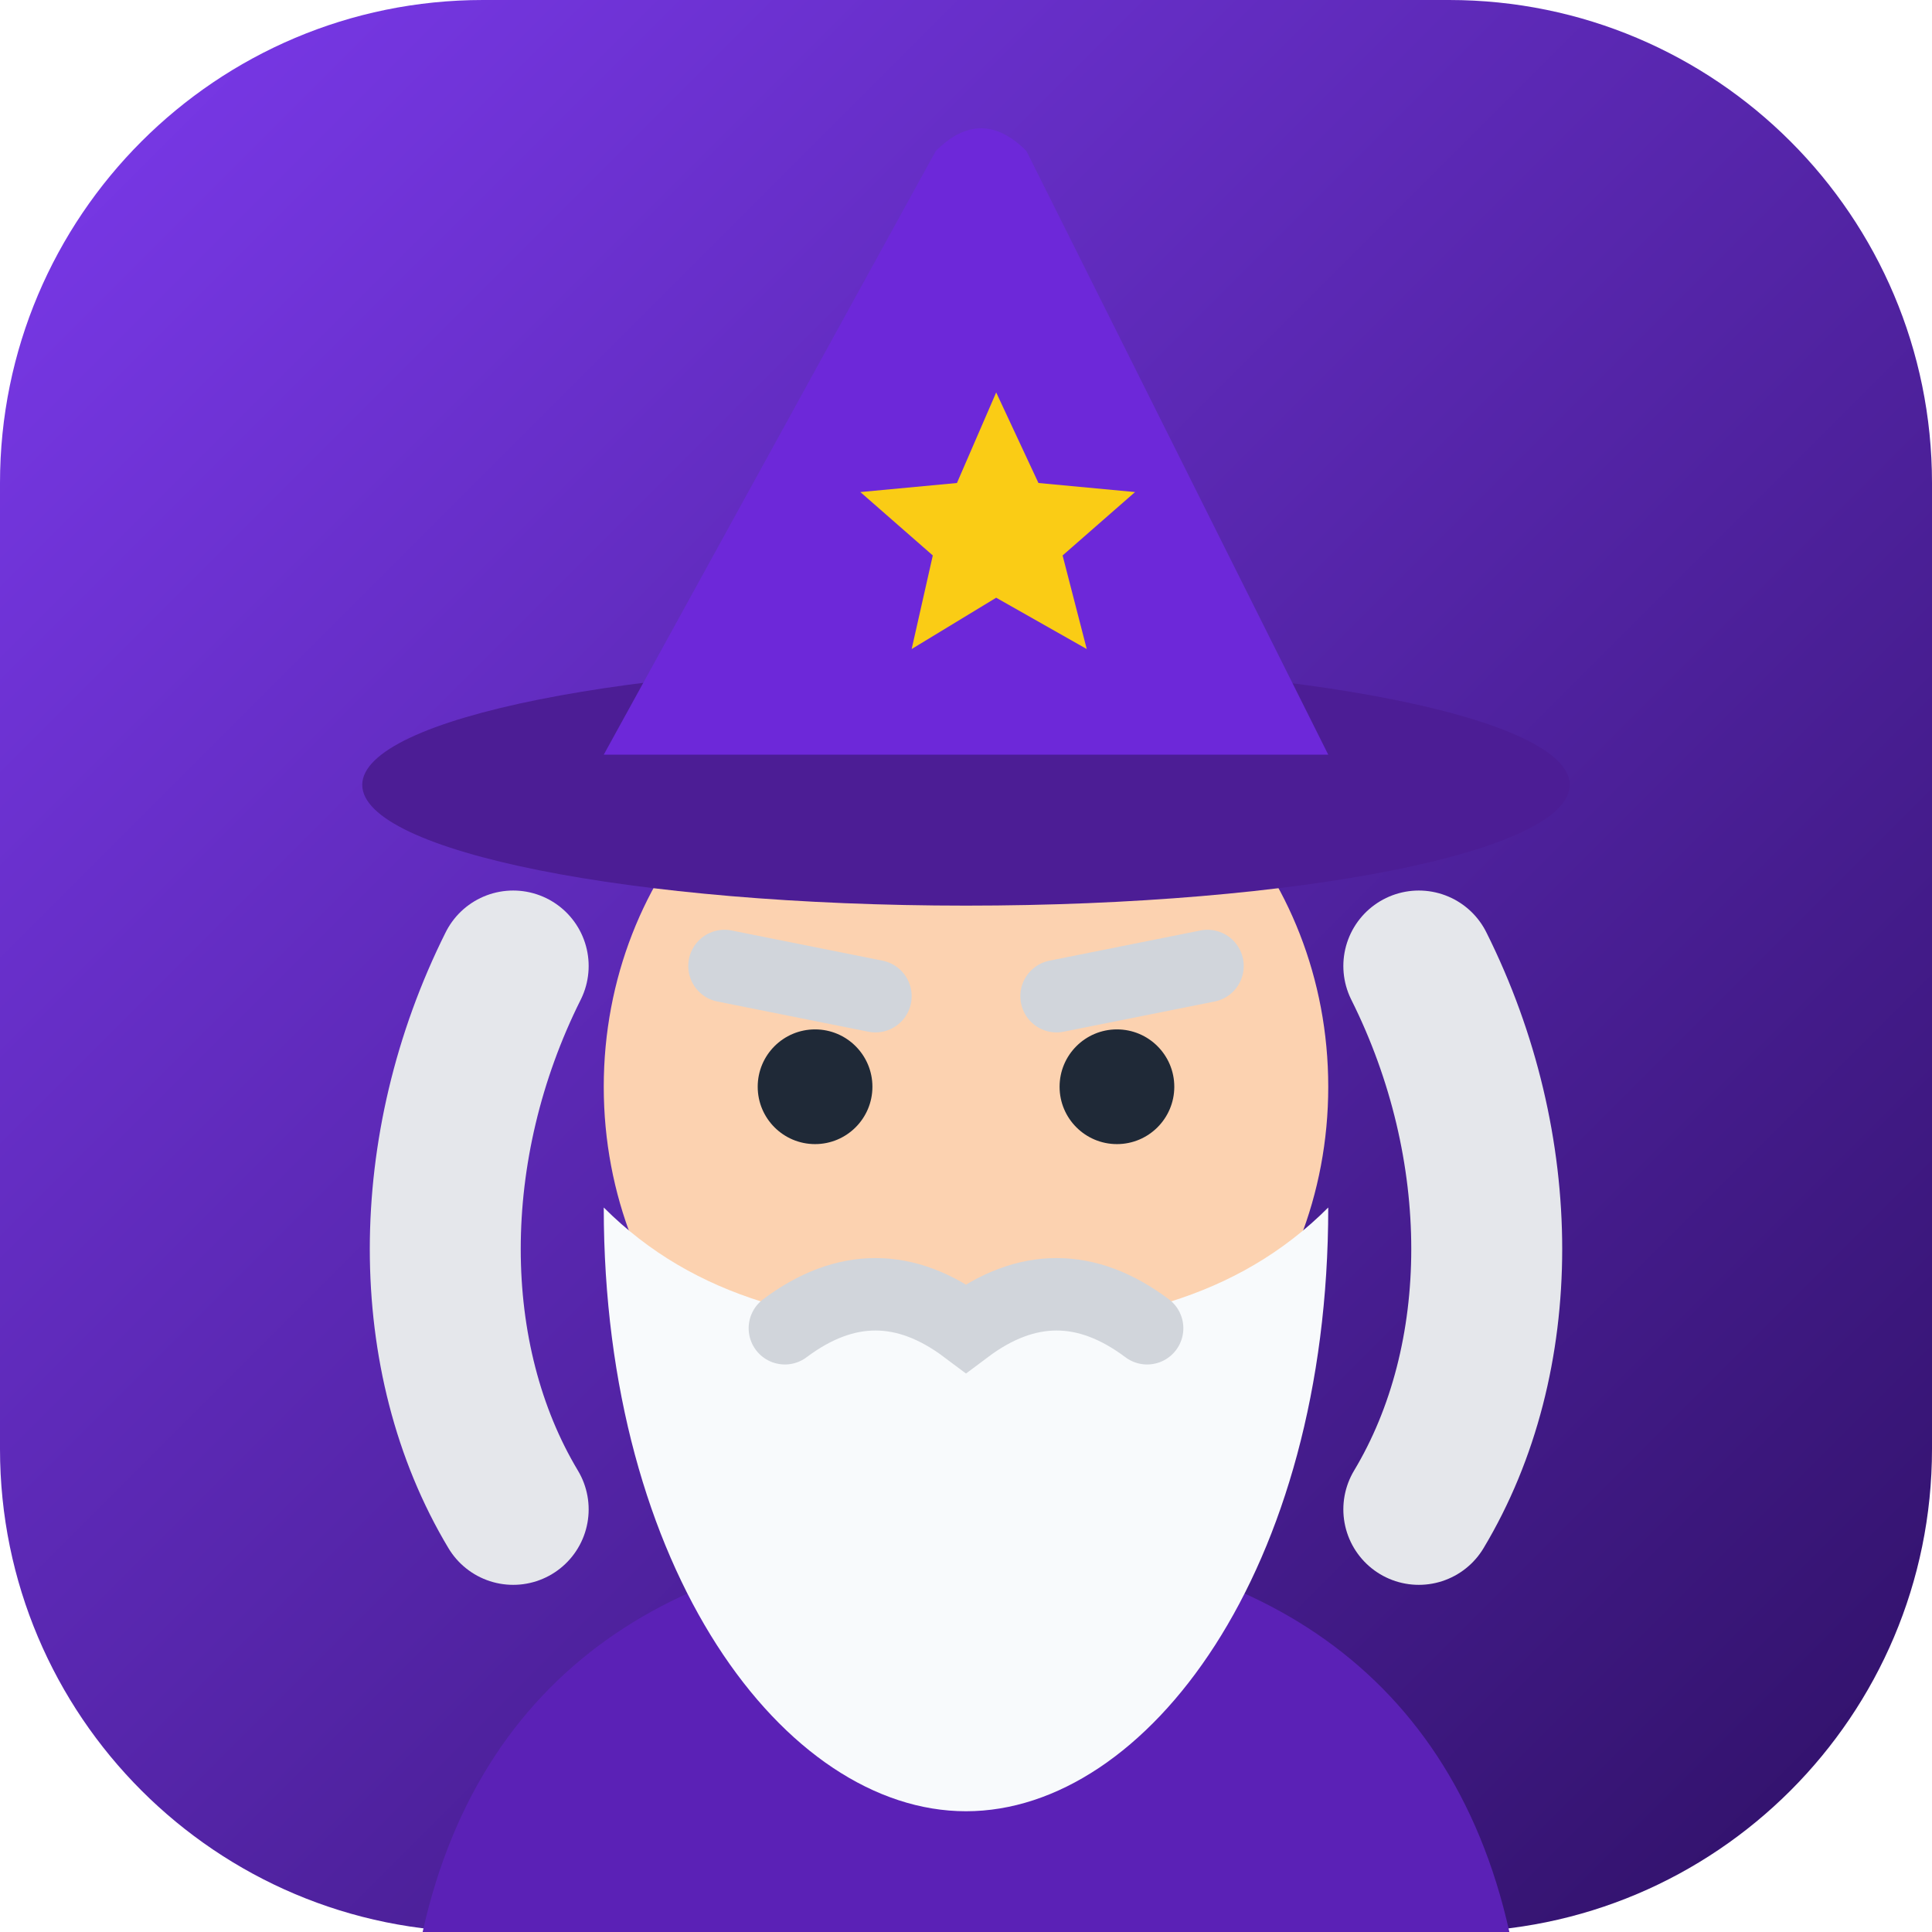
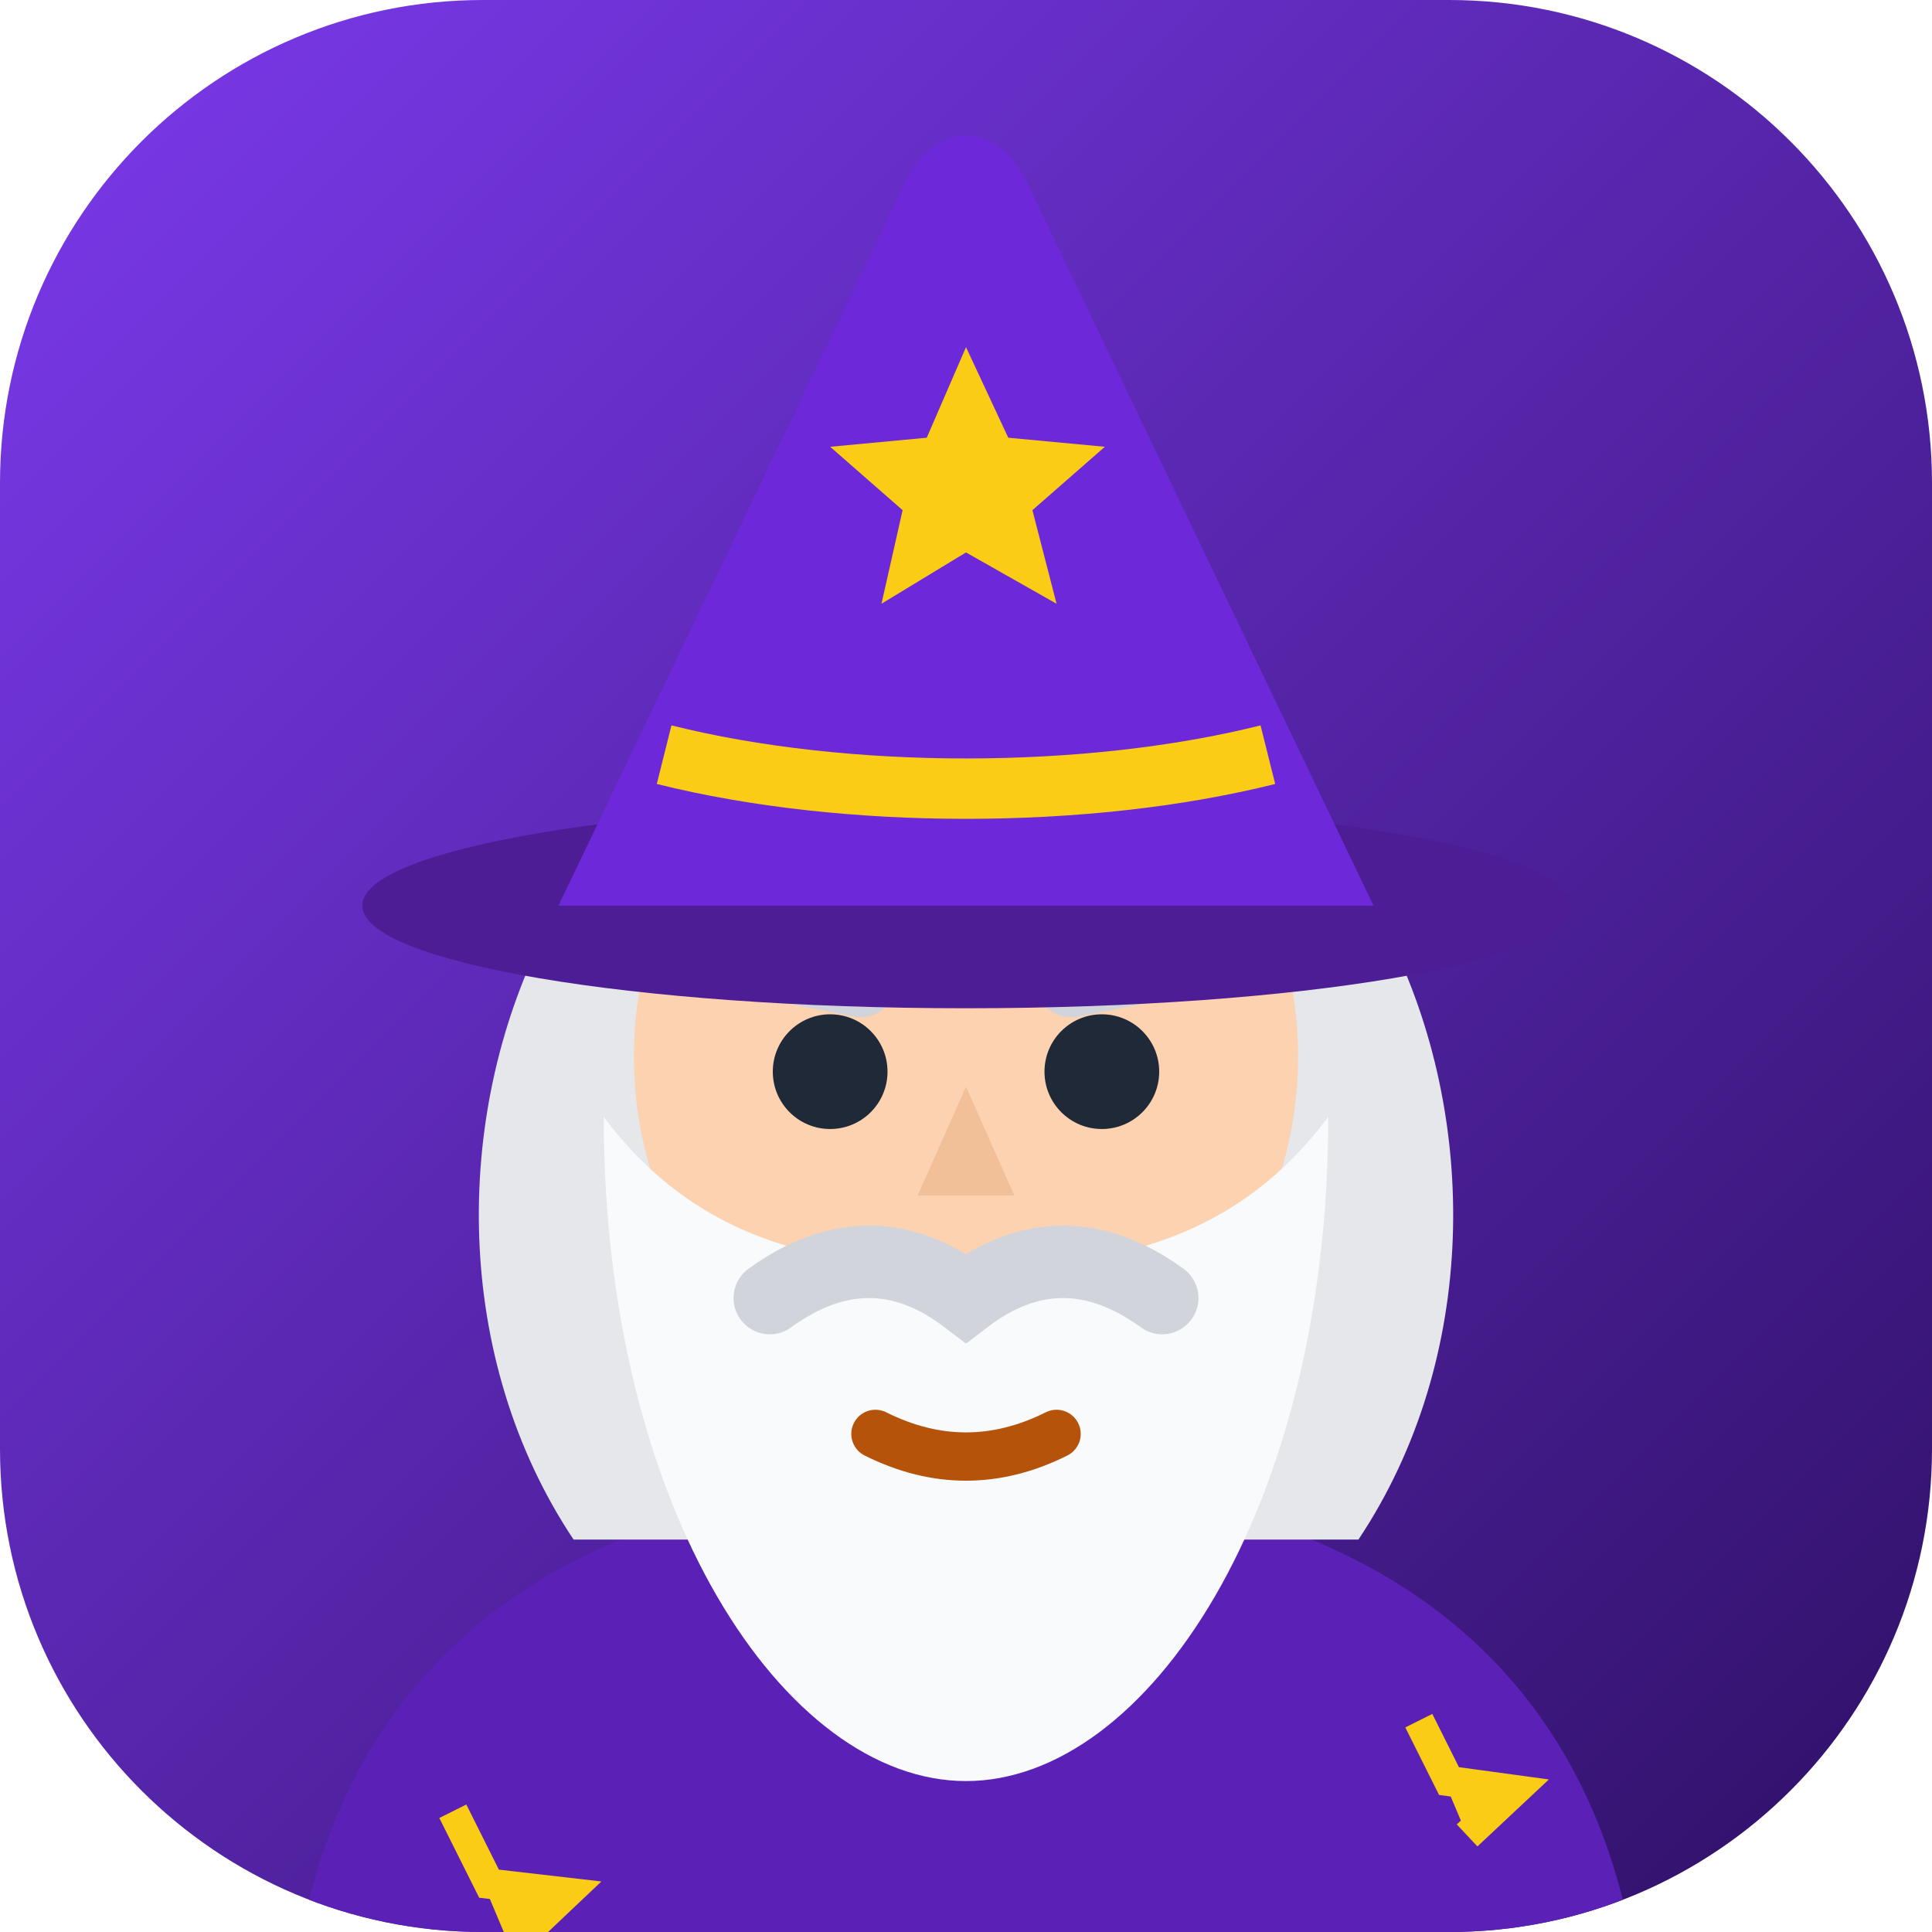
<svg xmlns="http://www.w3.org/2000/svg" viewBox="0 0 64 64" role="img" aria-label="Mago">
  <defs>
    <linearGradient id="bg" x1="0" y1="0" x2="1" y2="1">
      <stop offset="0" stop-color="#7c3aed" />
      <stop offset="1" stop-color="#2e1065" />
    </linearGradient>
+     <clipPath id="frame">
+       <rect width="64" height="64" rx="16" />
+     </clipPath>
  </defs>
  <rect width="64" height="64" rx="16" fill="url(#bg)" />
-   <path d="M14 64c2-9 9-13 18-13s16 4 18 13z" fill="#5b21b6" />
-   <path d="M17 32c-3 6-3 13 0 18M47 32c3 6 3 13 0 18" stroke="#e5e7eb" stroke-width="5" fill="none" stroke-linecap="round" />
-   <ellipse cx="32" cy="36" rx="12" ry="13" fill="#fcd2b0" />
-   <path d="M20 40c0 12 6 20 12 20s12-8 12-20c-3 3-7 4-12 4s-9-1-12-4z" fill="#f8fafc" />
-   <path d="M26 44c2-1.5 4-1.5 6 0 2-1.5 4-1.5 6 0" stroke="#d1d5db" stroke-width="2.4" fill="none" stroke-linecap="round" />
-   <path d="M24 32l5 1M40 32l-5 1" stroke="#d1d5db" stroke-width="2.4" stroke-linecap="round" />
-   <circle cx="27" cy="36" r="1.9" fill="#1f2937" />
-   <circle cx="37" cy="36" r="1.9" fill="#1f2937" />
-   <ellipse cx="32" cy="26" rx="20" ry="4" fill="#4c1d95" />
-   <path d="M20 25L31 5c1-1 2-1 3 0l10 20z" fill="#6d28d9" />
-   <path d="M33 13l1.4 3 3.2.3-2.4 2.1.8 3.1-3-1.7-2.8 1.7.7-3.1-2.4-2.1 3.2-.3z" fill="#facc15" />
+   <g clip-path="url(#frame)">
+     <path d="M10 64c2-10 10-15 22-15s20 5 22 15z" fill="#5b21b6" />
+     <path d="M15 60l1.2 2.4 2.6.3-1.9 1.8M47 57l1 2 2.2.3-1.6 1.5" fill="#facc15" stroke="#facc15" stroke-width="1" />
+     <path d="M18 31c-3 6-3 14 1 20h26c4-6 4-14 1-20z" fill="#e5e7eb" />
+     <ellipse cx="32" cy="35" rx="11" ry="12" fill="#fcd2b0" />
+     <path d="M20 37c0 13 6 22 12 22s12-9 12-22c-3 4-7 5-12 5s-9-1-12-5z" fill="#f8fafc" />
+     <path d="M25.5 43c2.2-1.6 4.4-1.6 6.5 0 2.1-1.6 4.3-1.6 6.5 0" stroke="#d1d5db" stroke-width="2.4" fill="none" stroke-linecap="round" />
+     <path d="M29 47.5c2 1 4 1 6 0" stroke="#b45309" stroke-width="1.6" fill="none" stroke-linecap="round" />
+     <path d="M23.5 31.5l5 1M40.5 31.5l-5 1" stroke="#d1d5db" stroke-width="2.4" stroke-linecap="round" />
+     <circle cx="27.5" cy="35.5" r="1.9" fill="#1f2937" />
+     <circle cx="36.5" cy="35.5" r="1.9" fill="#1f2937" />
+     <path d="M32 36l1.6 3.6h-3.2z" fill="#f1bf98" />
+     <ellipse cx="32" cy="30" rx="20" ry="3.4" fill="#4c1d95" />
+     <path d="M18.5 30L30 6c1-2 3-2 4 0l11.5 24z" fill="#6d28d9" />
+     <path d="M22 25c6 1.5 14 1.5 20 0" stroke="#facc15" stroke-width="2" fill="none" />
+     <path d="M32 11.5l1.4 3 3.2.3-2.4 2.1.8 3.1-3-1.7-2.8 1.7.7-3.1-2.4-2.1 3.2-.3z" fill="#facc15" />
+   </g>
</svg>
